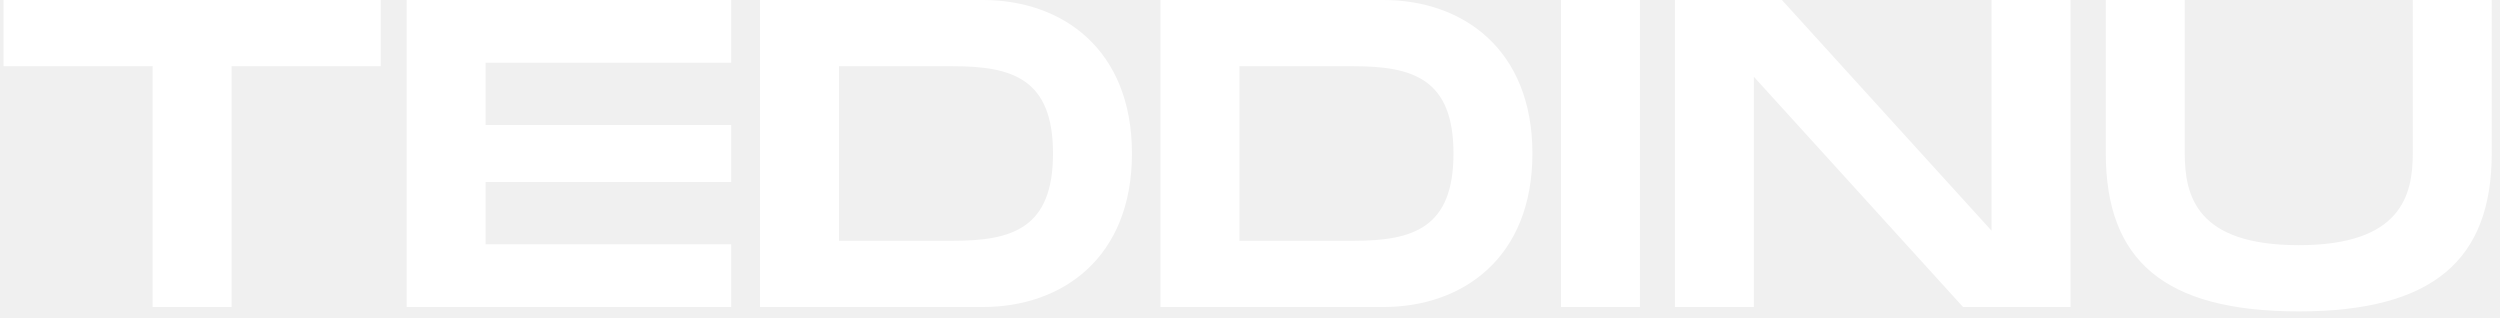
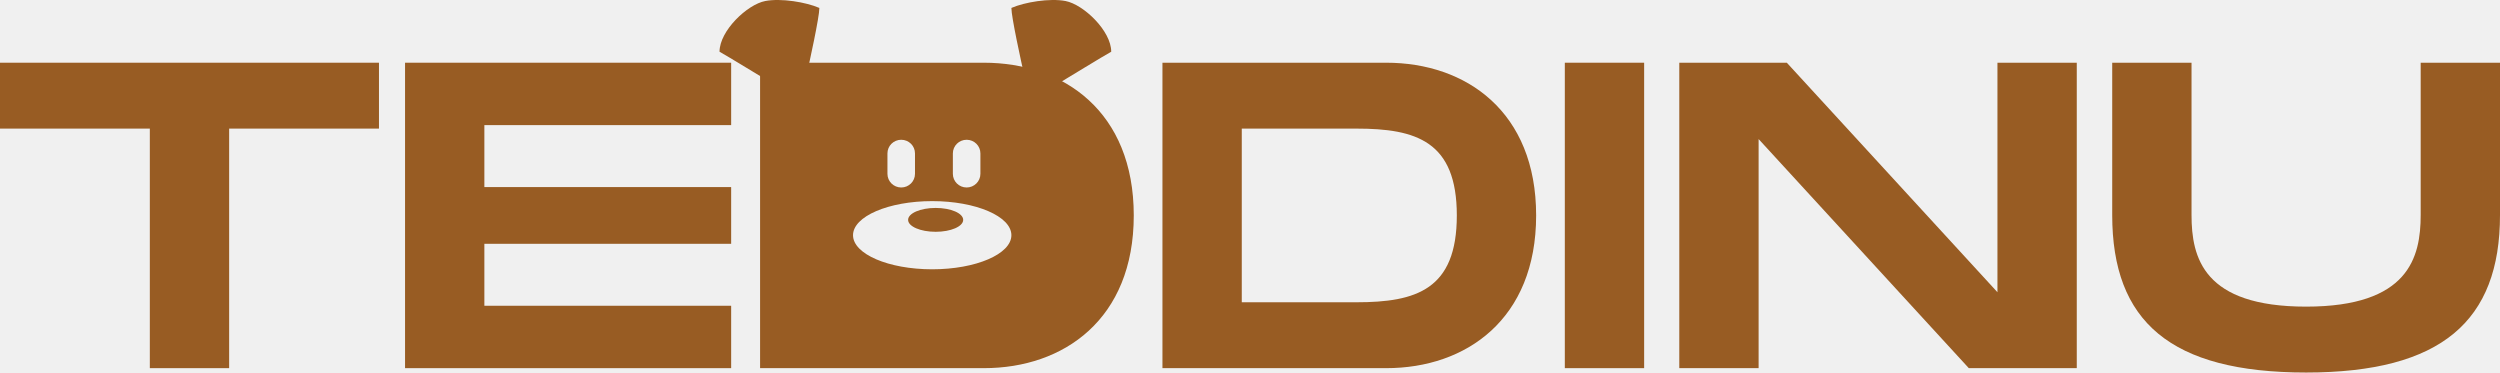
- <svg xmlns="http://www.w3.org/2000/svg" width="228" height="29" viewBox="0 0 228 29" fill="none">
-   <path d="M34.72 -1.90735e-06H0.32V6.04H13.92V28H21.12V6.04H34.72V-1.90735e-06ZM66.687 5.72V-1.90735e-06H37.087V28H66.687V22.28H44.287V16.6H66.687V11.4H44.287V5.72H66.687ZM89.634 -1.90735e-06H69.314V28H89.634C96.874 28 103.234 23.52 103.234 14C103.234 4.48 96.874 -1.90735e-06 89.634 -1.90735e-06ZM86.914 21.96H76.514V6.04H86.914C92.354 6.04 96.034 7.2 96.034 14C96.034 20.8 92.354 21.96 86.914 21.96ZM126.157 -1.90735e-06H105.837V28H126.157C133.397 28 139.757 23.52 139.757 14C139.757 4.48 133.397 -1.90735e-06 126.157 -1.90735e-06ZM123.437 21.96H113.037V6.04H123.437C128.877 6.04 132.557 7.2 132.557 14C132.557 20.8 128.877 21.96 123.437 21.96ZM149.561 -1.90735e-06H142.361V28H149.561V-1.90735e-06ZM181.631 -1.90735e-06V21.04L162.511 -1.90735e-06H152.751V28H159.951V7L179.031 28H188.831V-1.90735e-06H181.631ZM227.248 13.96V-1.90735e-06H220.048V13.96C220.048 17.84 218.968 22.36 209.648 22.36C200.328 22.36 199.248 17.88 199.248 13.96V-1.90735e-06H192.048V13.96C192.048 23.72 197.328 28.4 209.648 28.4C221.928 28.4 227.248 23.68 227.248 13.96Z" fill="white" />
+ <svg xmlns="http://www.w3.org/2000/svg" width="302" height="45" viewBox="0 0 302 45" fill="none">
+   <path d="M122.176 0.958C122.176 2.073 123.338 7.364 123.774 9.314L126.826 10.707C129.151 9.314 133.219 6.807 134.236 6.25C134.236 3.728 130.894 0.541 128.715 0.123C126.803 -0.244 123.774 0.262 122.176 0.958Z" fill="#985C23" />
+   <path d="M98.98 0.958C98.98 2.073 97.817 7.364 97.381 9.314L94.33 10.707C92.005 9.314 87.936 6.807 86.919 6.25C86.919 3.728 90.261 0.541 92.441 0.123C94.352 -0.244 97.381 0.262 98.98 0.958Z" fill="#985C23" />
+   <path d="M45.78 7.576H0V15.535H18.099V44.473H27.681V15.535H45.78V7.576Z" fill="#985C23" />
+   <path d="M88.323 15.114V7.576H48.93V44.473H88.323V36.935H58.512V29.451H88.323V22.599H58.512V15.114H88.323Z" fill="#985C23" />
+   <path d="M167.466 7.576H140.424V44.473H167.466C177.102 44.473 185.566 38.569 185.566 26.025C185.566 13.48 177.102 7.576 167.466 7.576ZM163.847 36.514H150.006V15.535H163.847C171.086 15.535 175.984 17.064 175.984 26.025C175.984 34.985 171.086 36.514 163.847 36.514Z" fill="#985C23" />
+   <path d="M198.612 7.576H189.03V44.473H198.612V7.576Z" fill="#985C23" />
+   <path d="M241.292 7.576V35.301L215.847 7.576H202.858V44.473H212.44V16.8L237.832 44.473H250.874V7.576H241.292Z" fill="#985C23" />
+   <path d="M302 25.972V7.576H292.418V25.972C292.418 31.085 290.981 37.041 278.578 37.041C266.174 37.041 264.737 31.137 264.737 25.972V7.576H255.155V25.972C255.155 38.833 262.182 45 278.578 45C294.92 45 302 38.78 302 25.972Z" fill="#985C23" />
+   <path fill-rule="evenodd" clip-rule="evenodd" d="M91.818 7.576H118.86C128.495 7.576 136.959 13.48 136.959 26.025C136.959 38.569 128.495 44.473 118.86 44.473H91.818V7.576ZM112.61 32.531C117.893 32.531 122.176 30.687 122.176 28.413C122.176 26.139 117.893 24.295 112.61 24.295C107.328 24.295 103.045 26.139 103.045 28.413C103.045 30.687 107.328 32.531 112.61 32.531ZM110.531 18.53V21.001C110.531 21.91 109.786 22.648 108.868 22.648C107.949 22.648 107.204 21.91 107.204 21.001V18.53C107.204 17.62 107.949 16.883 108.868 16.883C109.786 16.883 110.531 17.62 110.531 18.53ZM118.433 21.001V18.53C118.433 17.62 117.688 16.883 116.769 16.883C115.851 16.883 115.106 17.62 115.106 18.53V21.001C115.106 21.91 115.851 22.648 116.769 22.648C117.688 22.648 118.433 21.91 118.433 21.001Z" fill="#985C23" />
+   <path d="M116.353 26.56C116.353 27.356 114.864 28.001 113.026 28.001C111.189 28.001 109.699 27.356 109.699 26.56C109.699 25.764 111.189 25.119 113.026 25.119C114.864 25.119 116.353 25.764 116.353 26.56Z" fill="#985C23" />
</svg>
